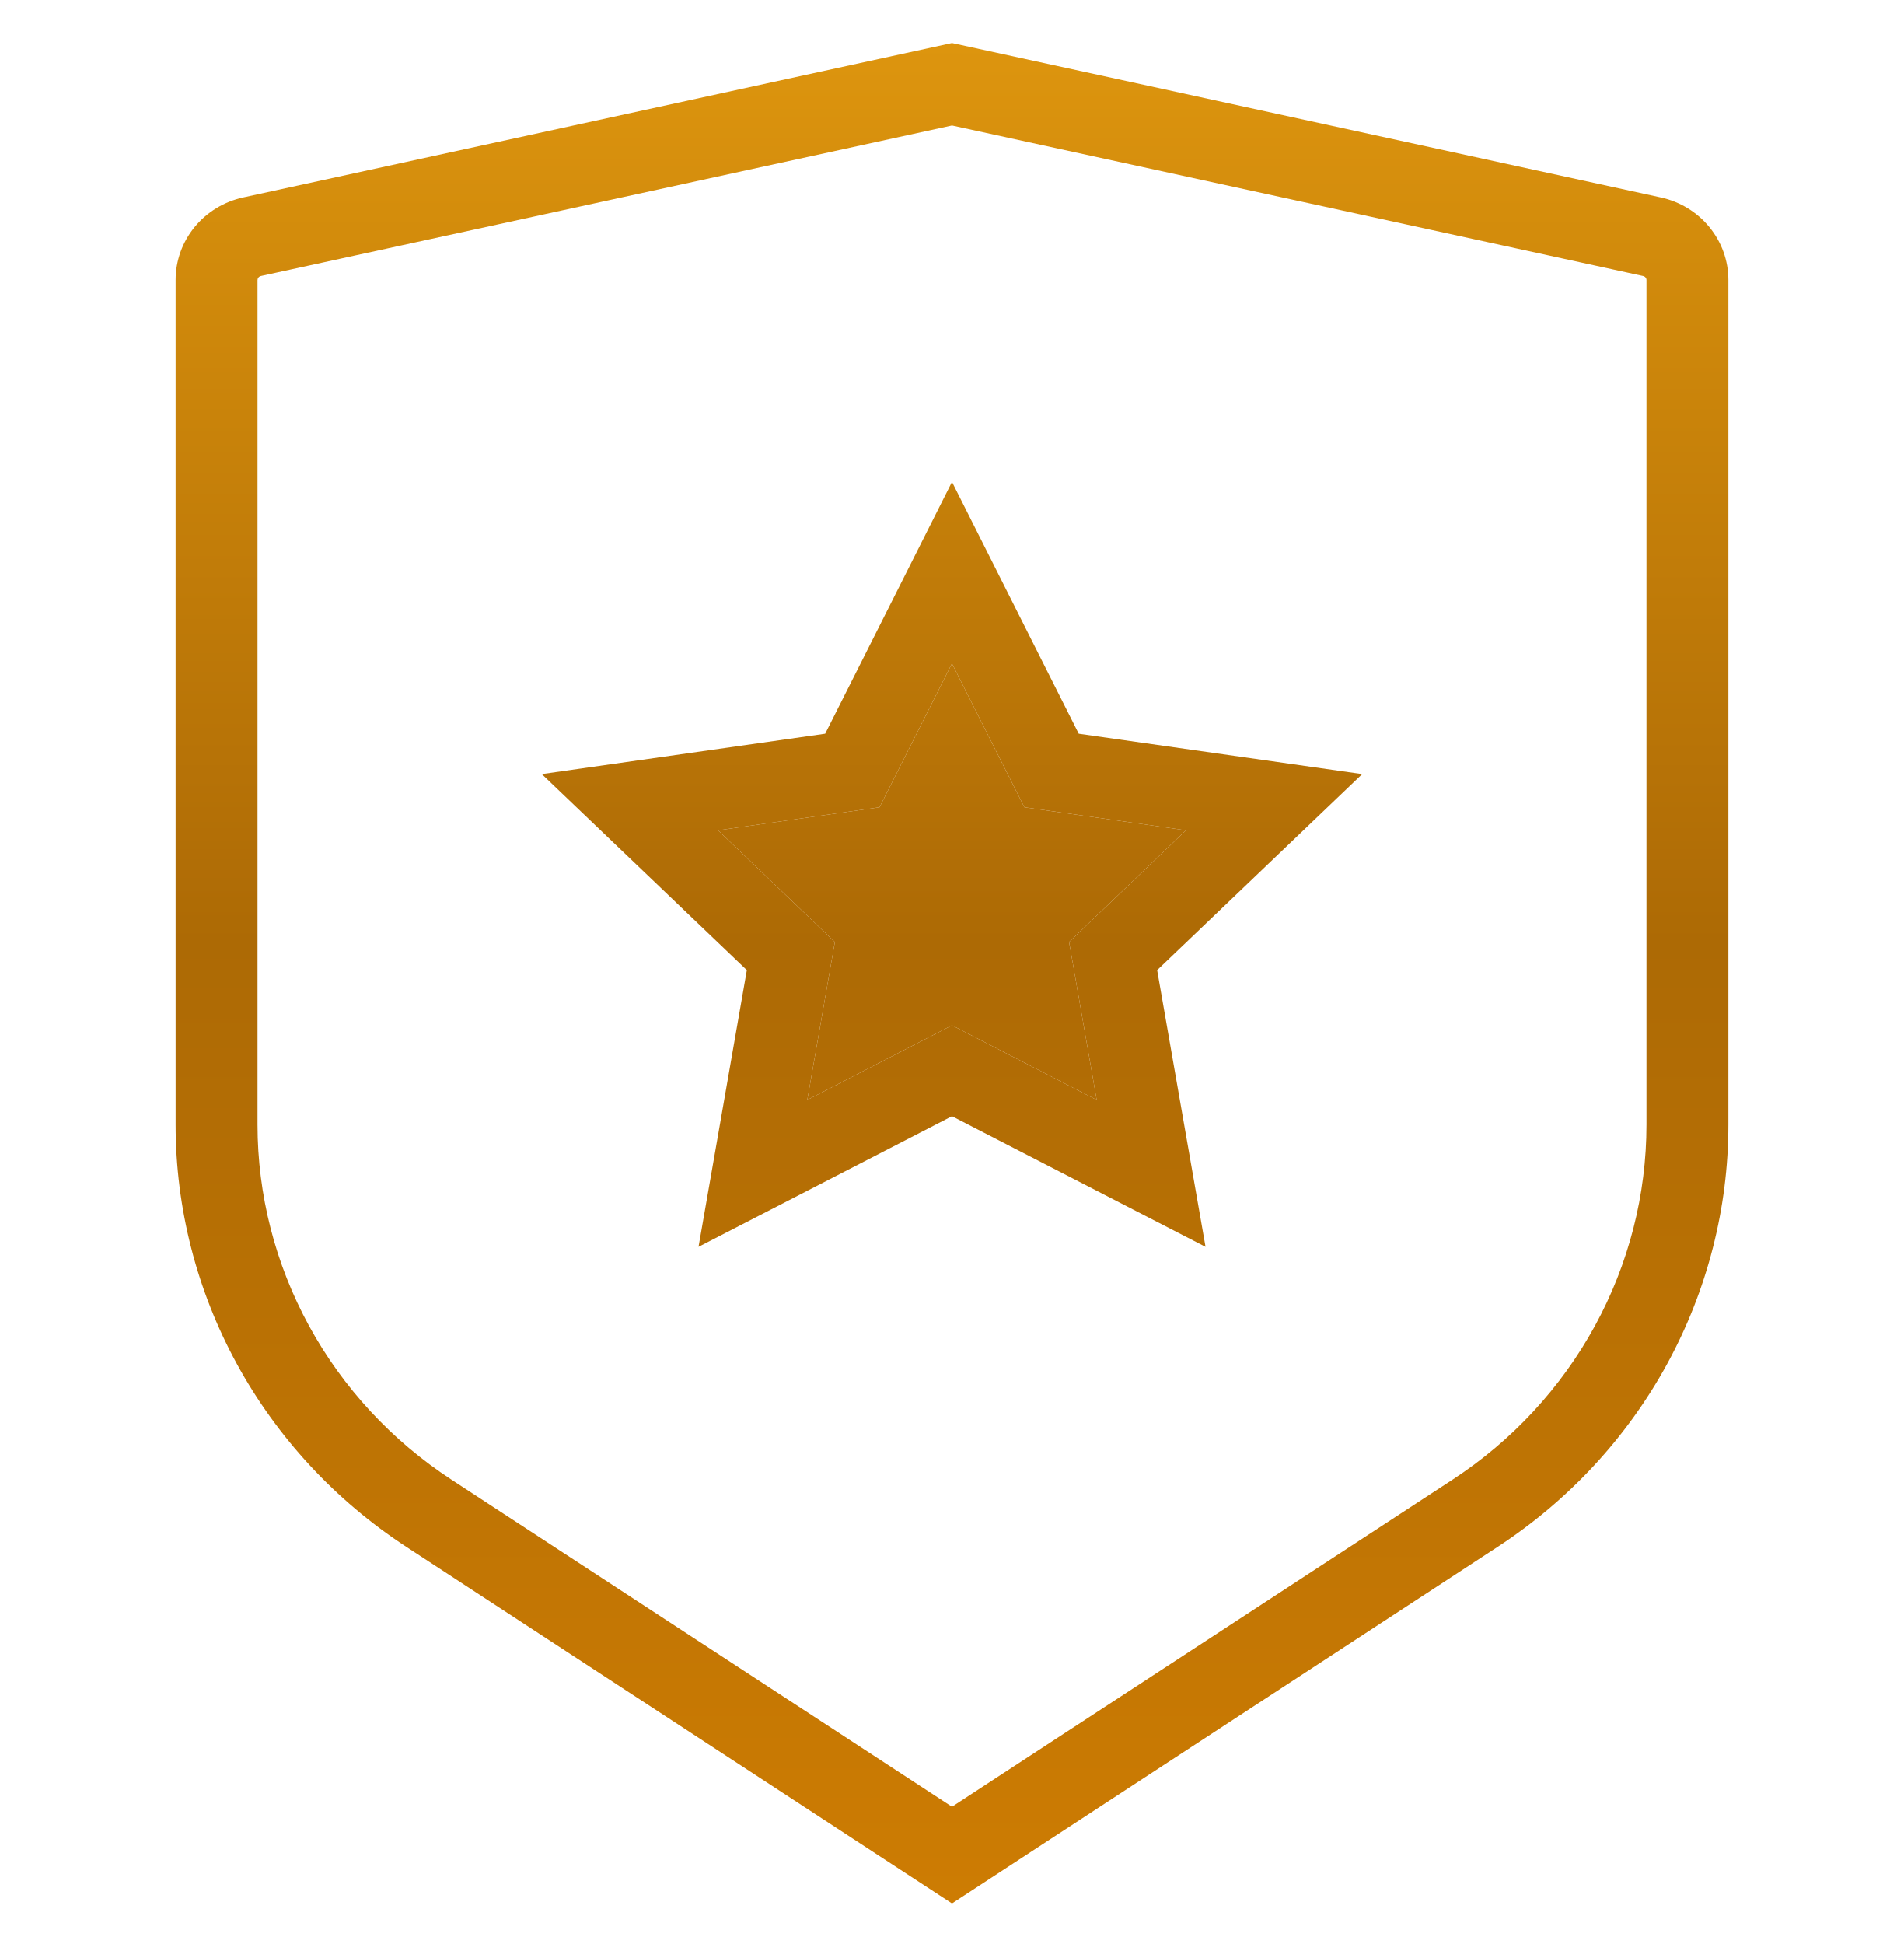
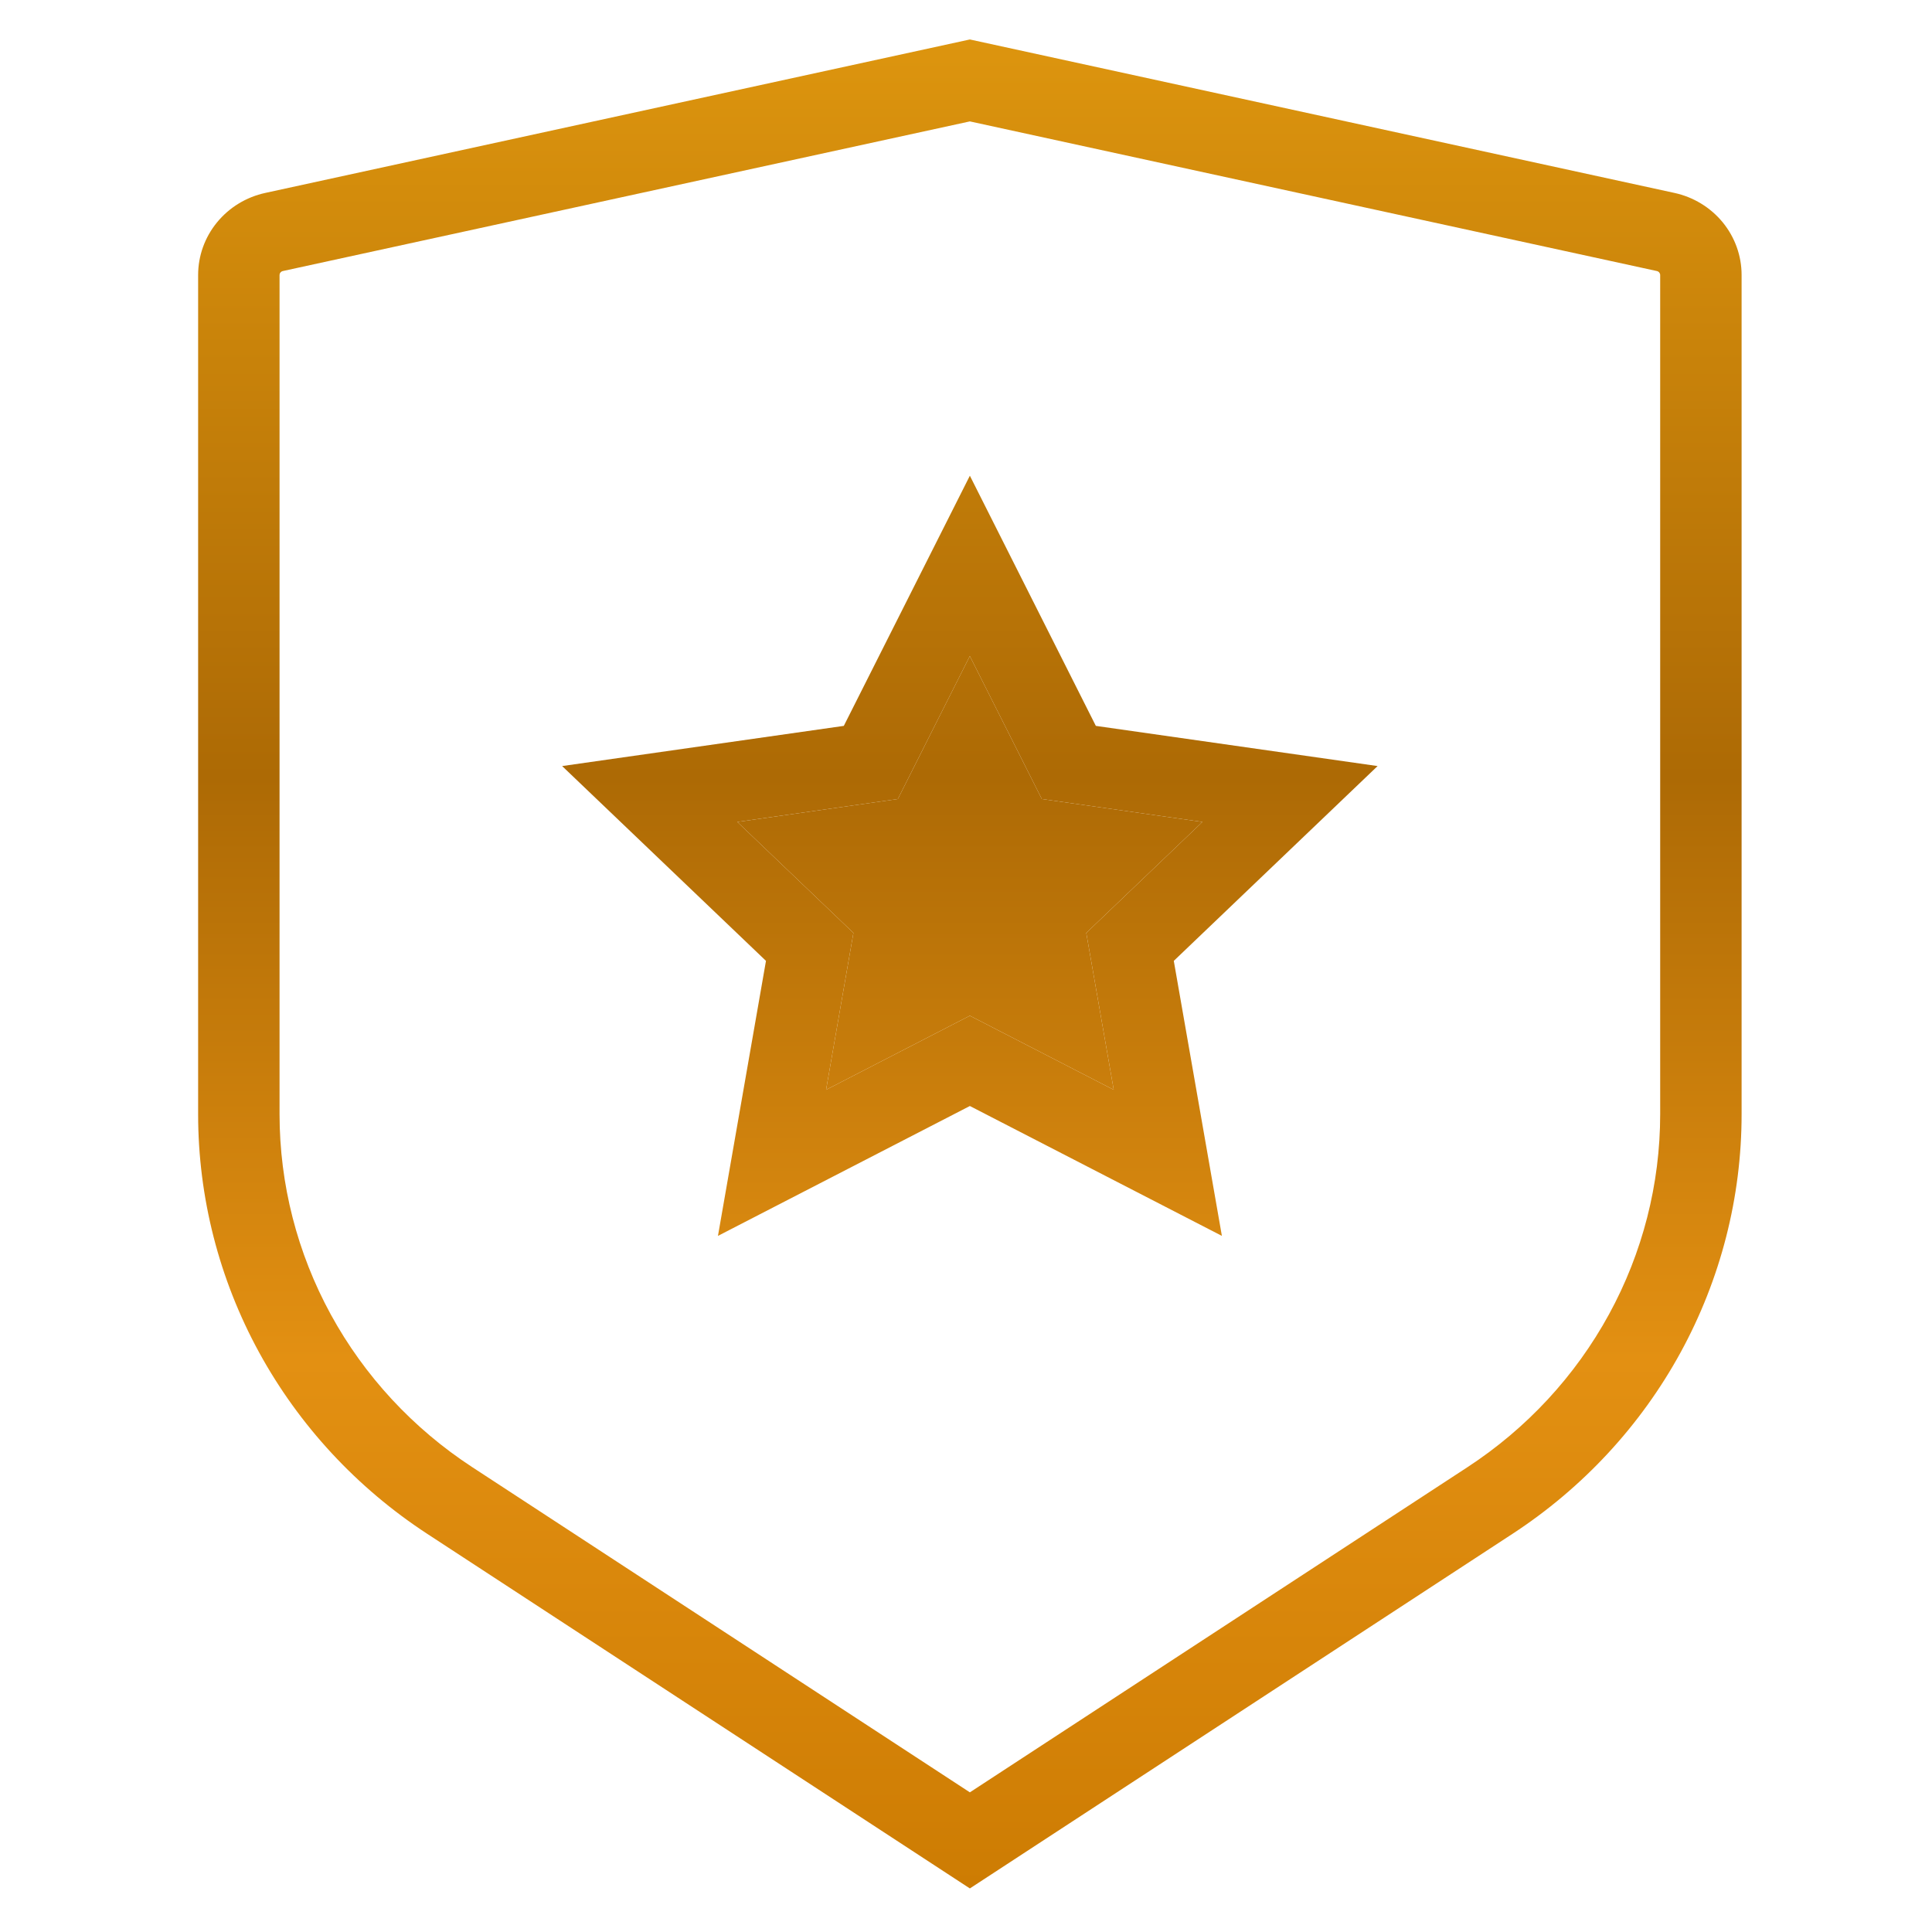
- <svg xmlns="http://www.w3.org/2000/svg" width="48" height="49" viewBox="0 0 48 49" fill="none">
-   <path fill-rule="evenodd" clip-rule="evenodd" d="M42.029 34.379C41.015 36.235 39.549 37.817 37.762 38.985L24 47.978L10.238 38.985C8.451 37.817 6.986 36.235 5.972 34.38C4.958 32.524 4.428 30.451 4.427 28.346V7.057C4.427 6.572 4.596 6.102 4.905 5.723C5.215 5.345 5.647 5.082 6.13 4.976L24 1.084L41.87 4.976C42.353 5.082 42.785 5.345 43.094 5.723C43.404 6.102 43.573 6.572 43.573 7.057V28.344C43.573 30.45 43.042 32.523 42.029 34.379ZM36.618 37.296L24 45.541L11.382 37.296C9.877 36.313 8.644 34.981 7.791 33.42C6.939 31.859 6.492 30.116 6.492 28.346V7.057C6.492 7.035 6.5 7.013 6.515 6.995C6.53 6.976 6.551 6.963 6.577 6.957L24 3.162L41.423 6.957C41.449 6.963 41.47 6.976 41.485 6.995C41.5 7.013 41.508 7.035 41.508 7.057V28.344C41.508 30.115 41.062 31.858 40.209 33.419C39.356 34.981 38.123 36.313 36.618 37.296ZM27.648 27.724L24 25.844L20.352 27.724L21.047 23.744L18.102 20.929L22.173 20.348L23.999 16.723L25.825 20.348L29.898 20.929L26.952 23.744L27.648 27.724ZM18.828 24.453L17.61 31.428L24 28.134L30.392 31.428L29.172 24.453L34.341 19.512L27.195 18.494L24 12.148L20.803 18.494L13.659 19.512L18.828 24.453Z" fill="url(#paint0_linear_1318_3297)" />
-   <path d="M27.648 27.724L24 25.844L20.352 27.724L21.047 23.744L18.102 20.929L22.173 20.348L23.999 16.723L25.825 20.348L29.898 20.929L26.952 23.744L27.648 27.724Z" fill="url(#paint1_linear_1318_3297)" />
+ <svg xmlns="http://www.w3.org/2000/svg" width="49" height="49" viewBox="0 0 49 49" fill="none">
+   <path fill-rule="evenodd" clip-rule="evenodd" d="M42.627 34.295C41.613 36.152 40.147 37.734 38.36 38.902L24.598 47.895L10.836 38.902C9.049 37.734 7.584 36.152 6.57 34.297C5.556 32.441 5.026 30.368 5.025 28.263V6.974C5.025 6.489 5.194 6.018 5.504 5.64C5.813 5.262 6.245 4.998 6.728 4.893L24.598 1.001L42.468 4.893C42.951 4.998 43.383 5.262 43.693 5.64C44.002 6.018 44.171 6.489 44.171 6.974V28.261C44.171 30.366 43.64 32.439 42.627 34.295ZM37.217 37.212L24.598 45.458L11.98 37.212C10.475 36.23 9.242 34.898 8.389 33.337C7.537 31.776 7.091 30.033 7.09 28.263V6.974C7.09 6.952 7.098 6.93 7.113 6.912C7.128 6.893 7.15 6.879 7.175 6.874L24.598 3.079L42.021 6.874C42.047 6.88 42.068 6.893 42.083 6.912C42.098 6.93 42.106 6.952 42.106 6.974V28.261C42.106 30.032 41.66 31.775 40.807 33.336C39.954 34.898 38.721 36.229 37.217 37.212ZM28.247 27.64L24.598 25.761L20.951 27.64L21.645 23.661L18.7 20.846L22.771 20.265L24.597 16.639L26.423 20.265L30.496 20.846L27.55 23.661L28.247 27.64ZM19.427 24.37L18.209 31.345L24.598 28.051L30.99 31.345L29.77 24.37L34.939 19.429L27.793 18.41L24.598 12.065L21.401 18.41L14.257 19.429L19.427 24.37Z" fill="url(#paint0_linear_1318_3297)" />
+   <path d="M28.247 27.64L24.598 25.761L20.951 27.64L21.645 23.661L18.7 20.846L22.771 20.265L24.597 16.639L26.423 20.265L30.496 20.846L27.55 23.661L28.247 27.64Z" fill="url(#paint1_linear_1318_3297)" />
  <defs>
-     <linearGradient id="paint0_linear_1318_3297" x1="24.85" y1="1.084" x2="24.85" y2="47.978" gradientUnits="userSpaceOnUse">
+     <linearGradient id="paint0_linear_1318_3297" x1="25.448" y1="1.001" x2="25.448" y2="47.895" gradientUnits="userSpaceOnUse">
      <stop stop-color="#DD950E" />
-       <stop offset="0.484" stop-color="#AD6A05" />
+       <stop offset="0.399" stop-color="#AD6A05" />
+       <stop offset="0.714" stop-color="#E39012" />
      <stop offset="1" stop-color="#CD7C03" />
-       <stop offset="1" stop-color="#D78202" />
    </linearGradient>
-     <linearGradient id="paint1_linear_1318_3297" x1="24.85" y1="1.084" x2="24.85" y2="47.978" gradientUnits="userSpaceOnUse">
+     <linearGradient id="paint1_linear_1318_3297" x1="25.448" y1="1.001" x2="25.448" y2="47.895" gradientUnits="userSpaceOnUse">
      <stop stop-color="#DD950E" />
-       <stop offset="0.484" stop-color="#AD6A05" />
+       <stop offset="0.399" stop-color="#AD6A05" />
+       <stop offset="0.714" stop-color="#E39012" />
      <stop offset="1" stop-color="#CD7C03" />
-       <stop offset="1" stop-color="#D78202" />
    </linearGradient>
  </defs>
</svg>
